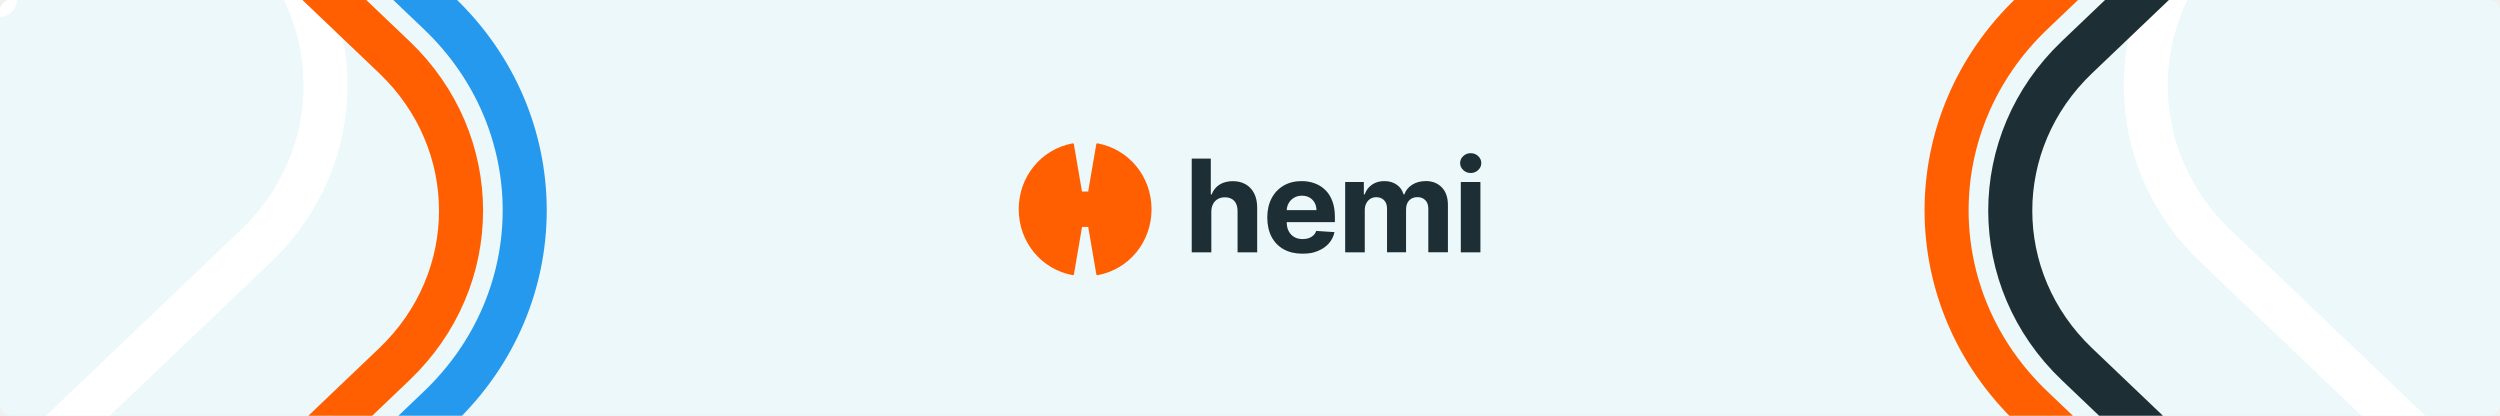
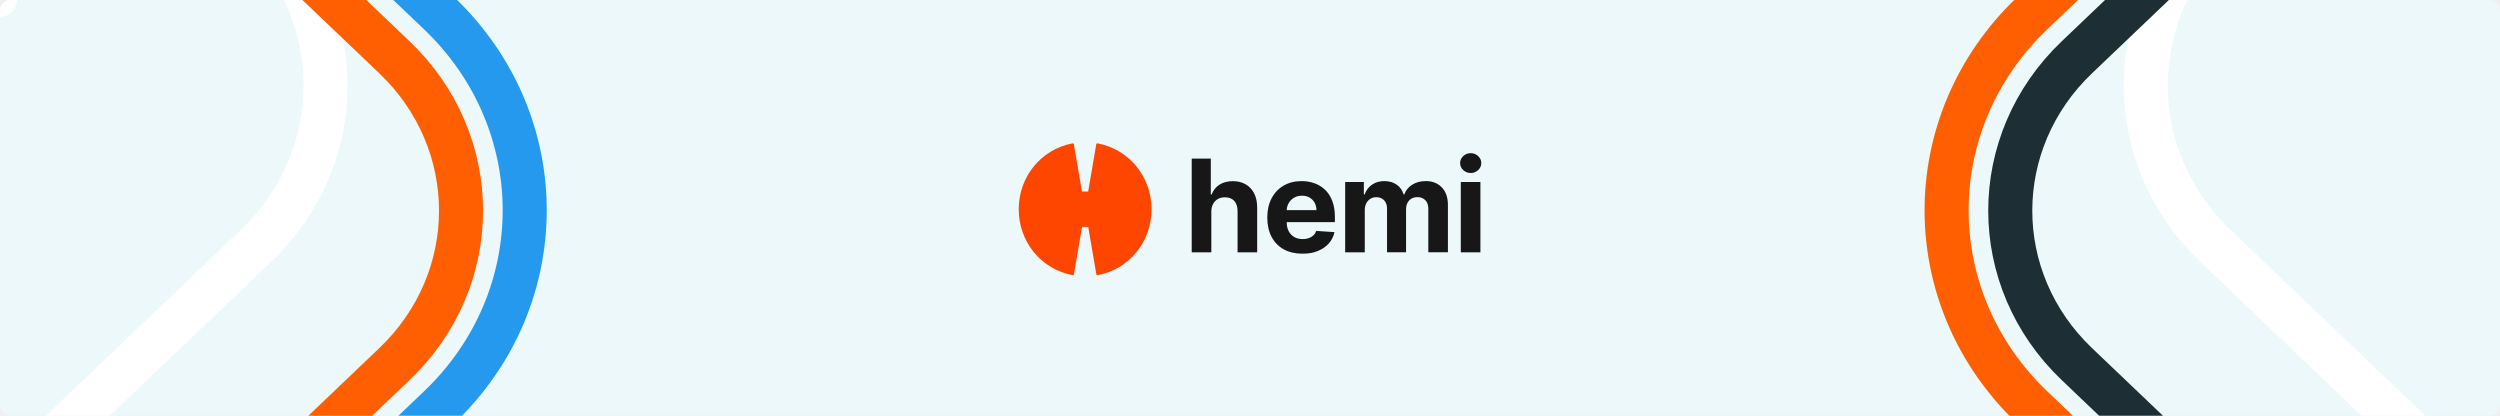
<svg xmlns="http://www.w3.org/2000/svg" width="908" height="151" viewBox="0 0 908 151" fill="none">
  <g clip-path="url(#clip0_15643_19311)">
    <rect width="908" height="151" rx="4" fill="#ECF8F9" />
    <path d="M0 -115.809L92.928 -27.188C126.672 4.993 126.672 57.161 92.928 89.334L0 177.955" stroke="white" stroke-width="16" stroke-linecap="round" />
    <path d="M0.001 -115.809L143.241 20.793C175.521 51.577 175.521 101.479 143.241 132.256L0.001 268.857" stroke="#FF5F00" stroke-width="16" stroke-linecap="round" stroke-linejoin="round" />
    <path d="M0 -147.281L159.496 4.823C200.936 44.342 200.936 108.42 159.496 147.947L1.664 298.464" stroke="#2599EE" stroke-width="16" stroke-linecap="round" stroke-linejoin="round" />
    <path d="M897.576 -115.809L804.648 -27.188C770.904 4.993 770.904 57.161 804.648 89.334L897.576 177.955" stroke="white" stroke-width="16" stroke-linecap="round" />
    <path d="M897.576 -115.809L754.336 20.793C722.056 51.577 722.056 101.479 754.336 132.256L897.576 268.857" stroke="#1D2E34" stroke-width="16" stroke-linecap="round" stroke-linejoin="round" />
    <path d="M897.576 -147.281L738.08 4.823C696.64 44.342 696.64 108.42 738.08 147.947L895.912 298.464" stroke="#FF5F00" stroke-width="16" stroke-linecap="round" stroke-linejoin="round" />
    <g clip-path="url(#clip1_15643_19311)">
-       <path d="M398.161 52.4L395.221 69.575H392.974L390.034 52.4C389.992 52.17 389.782 52.024 389.551 52.066C378.211 54.194 370 64.087 370 76.003C370 87.92 378.211 97.812 389.572 99.941C389.803 99.982 390.013 99.836 390.055 99.607L392.995 82.431H395.242L398.182 99.607C398.224 99.836 398.434 99.982 398.665 99.941C410.026 97.833 418.237 87.92 418.237 76.003C418.237 64.087 410.005 54.194 398.644 52.066C398.413 52.024 398.203 52.17 398.161 52.4Z" fill="#FF5F00" />
-       <path d="M452.426 66.944C451.082 66.172 449.528 65.796 447.743 65.796C445.958 65.796 444.173 66.235 442.871 67.09C441.569 67.946 440.645 69.135 440.057 70.638H439.763V57.595H432.833V91.654H439.952V76.878C439.952 75.772 440.183 74.833 440.603 74.061C441.023 73.288 441.611 72.683 442.346 72.266C443.081 71.849 443.942 71.661 444.908 71.661C446.357 71.661 447.491 72.099 448.289 72.975C449.087 73.852 449.486 75.083 449.486 76.648V91.654H456.605V75.396C456.605 73.393 456.248 71.681 455.513 70.242C454.778 68.802 453.728 67.695 452.405 66.923L452.426 66.944ZM481.343 69.01C480.251 67.925 478.97 67.132 477.5 66.589C476.03 66.047 474.455 65.775 472.754 65.775C470.234 65.775 468.029 66.339 466.16 67.445C464.291 68.551 462.842 70.095 461.813 72.078C460.784 74.061 460.28 76.377 460.28 78.986C460.28 81.594 460.784 84.015 461.813 85.977C462.842 87.939 464.312 89.462 466.202 90.527C468.113 91.591 470.381 92.134 473.027 92.134C475.673 92.134 477.017 91.8 478.634 91.153C480.251 90.506 481.574 89.588 482.624 88.419C483.653 87.25 484.346 85.873 484.682 84.308L478.088 83.869C477.836 84.516 477.479 85.059 477.017 85.497C476.555 85.935 475.988 86.269 475.337 86.499C474.686 86.728 473.951 86.833 473.153 86.833C471.956 86.833 470.927 86.582 470.066 86.082C469.205 85.581 468.533 84.871 468.05 83.953C467.567 83.035 467.336 81.949 467.336 80.676H484.829V78.735C484.829 76.565 484.514 74.666 483.905 73.038C483.296 71.41 482.435 70.054 481.343 68.989V69.01ZM467.336 76.315C467.378 75.396 467.609 74.561 468.05 73.789C468.512 72.954 469.163 72.308 470.003 71.807C470.843 71.306 471.788 71.076 472.88 71.076C473.972 71.076 474.833 71.306 475.61 71.744C476.387 72.203 477.017 72.808 477.458 73.602C477.899 74.395 478.13 75.292 478.13 76.315H467.336ZM534.158 62.833C535.208 62.833 536.132 62.478 536.867 61.769C537.623 61.059 538.001 60.224 538.001 59.222C538.001 58.221 537.623 57.407 536.867 56.697C536.111 55.988 535.208 55.633 534.158 55.633C533.108 55.633 532.184 55.988 531.449 56.697C530.693 57.407 530.315 58.242 530.315 59.222C530.315 60.203 530.693 61.059 531.449 61.769C532.205 62.478 533.108 62.833 534.158 62.833ZM517.799 65.775C515.909 65.775 514.292 66.214 512.906 67.09C511.52 67.967 510.575 69.135 510.05 70.617H509.777C509.357 69.135 508.538 67.946 507.299 67.09C506.06 66.214 504.569 65.775 502.805 65.775C501.041 65.775 499.571 66.214 498.311 67.069C497.072 67.925 496.169 69.115 495.644 70.617H495.35V66.109H488.567V91.654H495.686V76.315C495.686 75.375 495.875 74.541 496.232 73.852C496.589 73.142 497.093 72.6 497.723 72.203C498.353 71.807 499.067 71.619 499.865 71.619C501.041 71.619 501.986 71.995 502.7 72.725C503.414 73.476 503.771 74.457 503.771 75.709V91.633H510.68V76.043C510.68 74.708 511.037 73.643 511.772 72.829C512.507 72.015 513.515 71.598 514.796 71.598C516.077 71.598 516.875 71.953 517.631 72.662C518.387 73.372 518.765 74.436 518.765 75.855V91.633H525.884V74.457C525.884 71.681 525.128 69.553 523.637 68.029C522.146 66.506 520.193 65.755 517.799 65.755V65.775ZM530.567 91.654H537.686V66.109H530.567V91.654Z" fill="#1D2E34" />
+       <path d="M398.161 52.4L395.221 69.575H392.974L390.034 52.4C389.992 52.17 389.782 52.024 389.551 52.066C378.211 54.194 370 64.087 370 76.003C370 87.92 378.211 97.812 389.572 99.941C389.803 99.982 390.013 99.836 390.055 99.607L392.995 82.431H395.242L398.182 99.607C398.224 99.836 398.434 99.982 398.665 99.941C410.026 97.833 418.237 87.92 418.237 76.003C418.237 64.087 410.005 54.194 398.644 52.066C398.413 52.024 398.203 52.17 398.161 52.4Z" fill="#FF4600" />
+       <path d="M452.426 66.944C451.082 66.172 449.528 65.796 447.743 65.796C445.958 65.796 444.173 66.235 442.871 67.09C441.569 67.946 440.645 69.135 440.057 70.638H439.763V57.595H432.833V91.654H439.952V76.878C439.952 75.772 440.183 74.833 440.603 74.061C441.023 73.288 441.611 72.683 442.346 72.266C443.081 71.849 443.942 71.661 444.908 71.661C446.357 71.661 447.491 72.099 448.289 72.975C449.087 73.852 449.486 75.083 449.486 76.648V91.654H456.605V75.396C456.605 73.393 456.248 71.681 455.513 70.242C454.778 68.802 453.728 67.695 452.405 66.923L452.426 66.944ZM481.343 69.01C480.251 67.925 478.97 67.132 477.5 66.589C476.03 66.047 474.455 65.775 472.754 65.775C470.234 65.775 468.029 66.339 466.16 67.445C464.291 68.551 462.842 70.095 461.813 72.078C460.784 74.061 460.28 76.377 460.28 78.986C460.28 81.594 460.784 84.015 461.813 85.977C462.842 87.939 464.312 89.462 466.202 90.527C468.113 91.591 470.381 92.134 473.027 92.134C475.673 92.134 477.017 91.8 478.634 91.153C480.251 90.506 481.574 89.588 482.624 88.419C483.653 87.25 484.346 85.873 484.682 84.308L478.088 83.869C477.836 84.516 477.479 85.059 477.017 85.497C476.555 85.935 475.988 86.269 475.337 86.499C474.686 86.728 473.951 86.833 473.153 86.833C471.956 86.833 470.927 86.582 470.066 86.082C469.205 85.581 468.533 84.871 468.05 83.953C467.567 83.035 467.336 81.949 467.336 80.676H484.829V78.735C484.829 76.565 484.514 74.666 483.905 73.038C483.296 71.41 482.435 70.054 481.343 68.989V69.01ZM467.336 76.315C467.378 75.396 467.609 74.561 468.05 73.789C468.512 72.954 469.163 72.308 470.003 71.807C470.843 71.306 471.788 71.076 472.88 71.076C473.972 71.076 474.833 71.306 475.61 71.744C476.387 72.203 477.017 72.808 477.458 73.602C477.899 74.395 478.13 75.292 478.13 76.315H467.336ZM534.158 62.833C535.208 62.833 536.132 62.478 536.867 61.769C537.623 61.059 538.001 60.224 538.001 59.222C538.001 58.221 537.623 57.407 536.867 56.697C536.111 55.988 535.208 55.633 534.158 55.633C533.108 55.633 532.184 55.988 531.449 56.697C530.693 57.407 530.315 58.242 530.315 59.222C530.315 60.203 530.693 61.059 531.449 61.769C532.205 62.478 533.108 62.833 534.158 62.833ZM517.799 65.775C515.909 65.775 514.292 66.214 512.906 67.09C511.52 67.967 510.575 69.135 510.05 70.617H509.777C509.357 69.135 508.538 67.946 507.299 67.09C506.06 66.214 504.569 65.775 502.805 65.775C501.041 65.775 499.571 66.214 498.311 67.069C497.072 67.925 496.169 69.115 495.644 70.617H495.35V66.109H488.567V91.654H495.686V76.315C495.686 75.375 495.875 74.541 496.232 73.852C496.589 73.142 497.093 72.6 497.723 72.203C498.353 71.807 499.067 71.619 499.865 71.619C501.041 71.619 501.986 71.995 502.7 72.725C503.414 73.476 503.771 74.457 503.771 75.709V91.633H510.68V76.043C510.68 74.708 511.037 73.643 511.772 72.829C512.507 72.015 513.515 71.598 514.796 71.598C516.077 71.598 516.875 71.953 517.631 72.662C518.387 73.372 518.765 74.436 518.765 75.855V91.633H525.884V74.457C525.884 71.681 525.128 69.553 523.637 68.029C522.146 66.506 520.193 65.755 517.799 65.755V65.775ZM530.567 91.654H537.686V66.109H530.567V91.654Z" fill="#171717" />
    </g>
    <circle fill="#fff" r="6">
      <animateMotion begin="1s" dur="7s" keyPoints="1;0" keyTimes="0;1" repeatCount="indefinite">
        <mpath href="#leftPath2" />
      </animateMotion>
    </circle>
    <circle fill="#fff" r="6">
      <animateMotion begin="2s" dur="9s" keyPoints="1;0" keyTimes="0;1" repeatCount="indefinite">
        <mpath href="#leftPath3" />
      </animateMotion>
    </circle>
    <circle fill="#fff" r="6">
      <animateMotion begin="1.5s" dur="7s" keyPoints="1;0" keyTimes="0;1" repeatCount="indefinite">
        <mpath href="#rightPath2" />
      </animateMotion>
    </circle>
    <circle fill="#fff" r="6">
      <animateMotion begin="2.5s" dur="9s" keyPoints="1;0" keyTimes="0;1" repeatCount="indefinite">
        <mpath href="#rightPath3" />
      </animateMotion>
    </circle>
  </g>
  <defs>
    <clipPath id="clip0_15643_19311">
      <rect width="908" height="151" rx="4" fill="white" />
    </clipPath>
    <clipPath id="clip1_15643_19311">
      <rect width="168" height="48" fill="white" transform="translate(370 52)" />
    </clipPath>
    <path d="M0 -115.809L92.928 -27.188C126.672 4.993 126.672 57.161 92.928 89.334L0 177.955" id="leftPath1" />
    <path d="M0.001 -115.809L143.241 20.793C175.521 51.577 175.521 101.479 143.241 132.256L0.001 268.857" id="leftPath2" />
    <path d="M0 -147.281L159.496 4.823C200.936 44.342 200.936 108.42 159.496 147.947L1.664 298.464" id="leftPath3" />
    <path d="M897.576 -115.809L804.648 -27.188C770.904 4.993 770.904 57.161 804.648 89.334L897.576 177.955" id="rightPath1" />
    <path d="M897.576 -115.809L754.336 20.793C722.056 51.577 722.056 101.479 754.336 132.256L897.576 268.857" id="rightPath2" />
    <path d="M897.576 -147.281L738.08 4.823C696.64 44.342 696.64 108.42 738.08 147.947L895.912 298.464" id="rightPath3" />
  </defs>
</svg>
